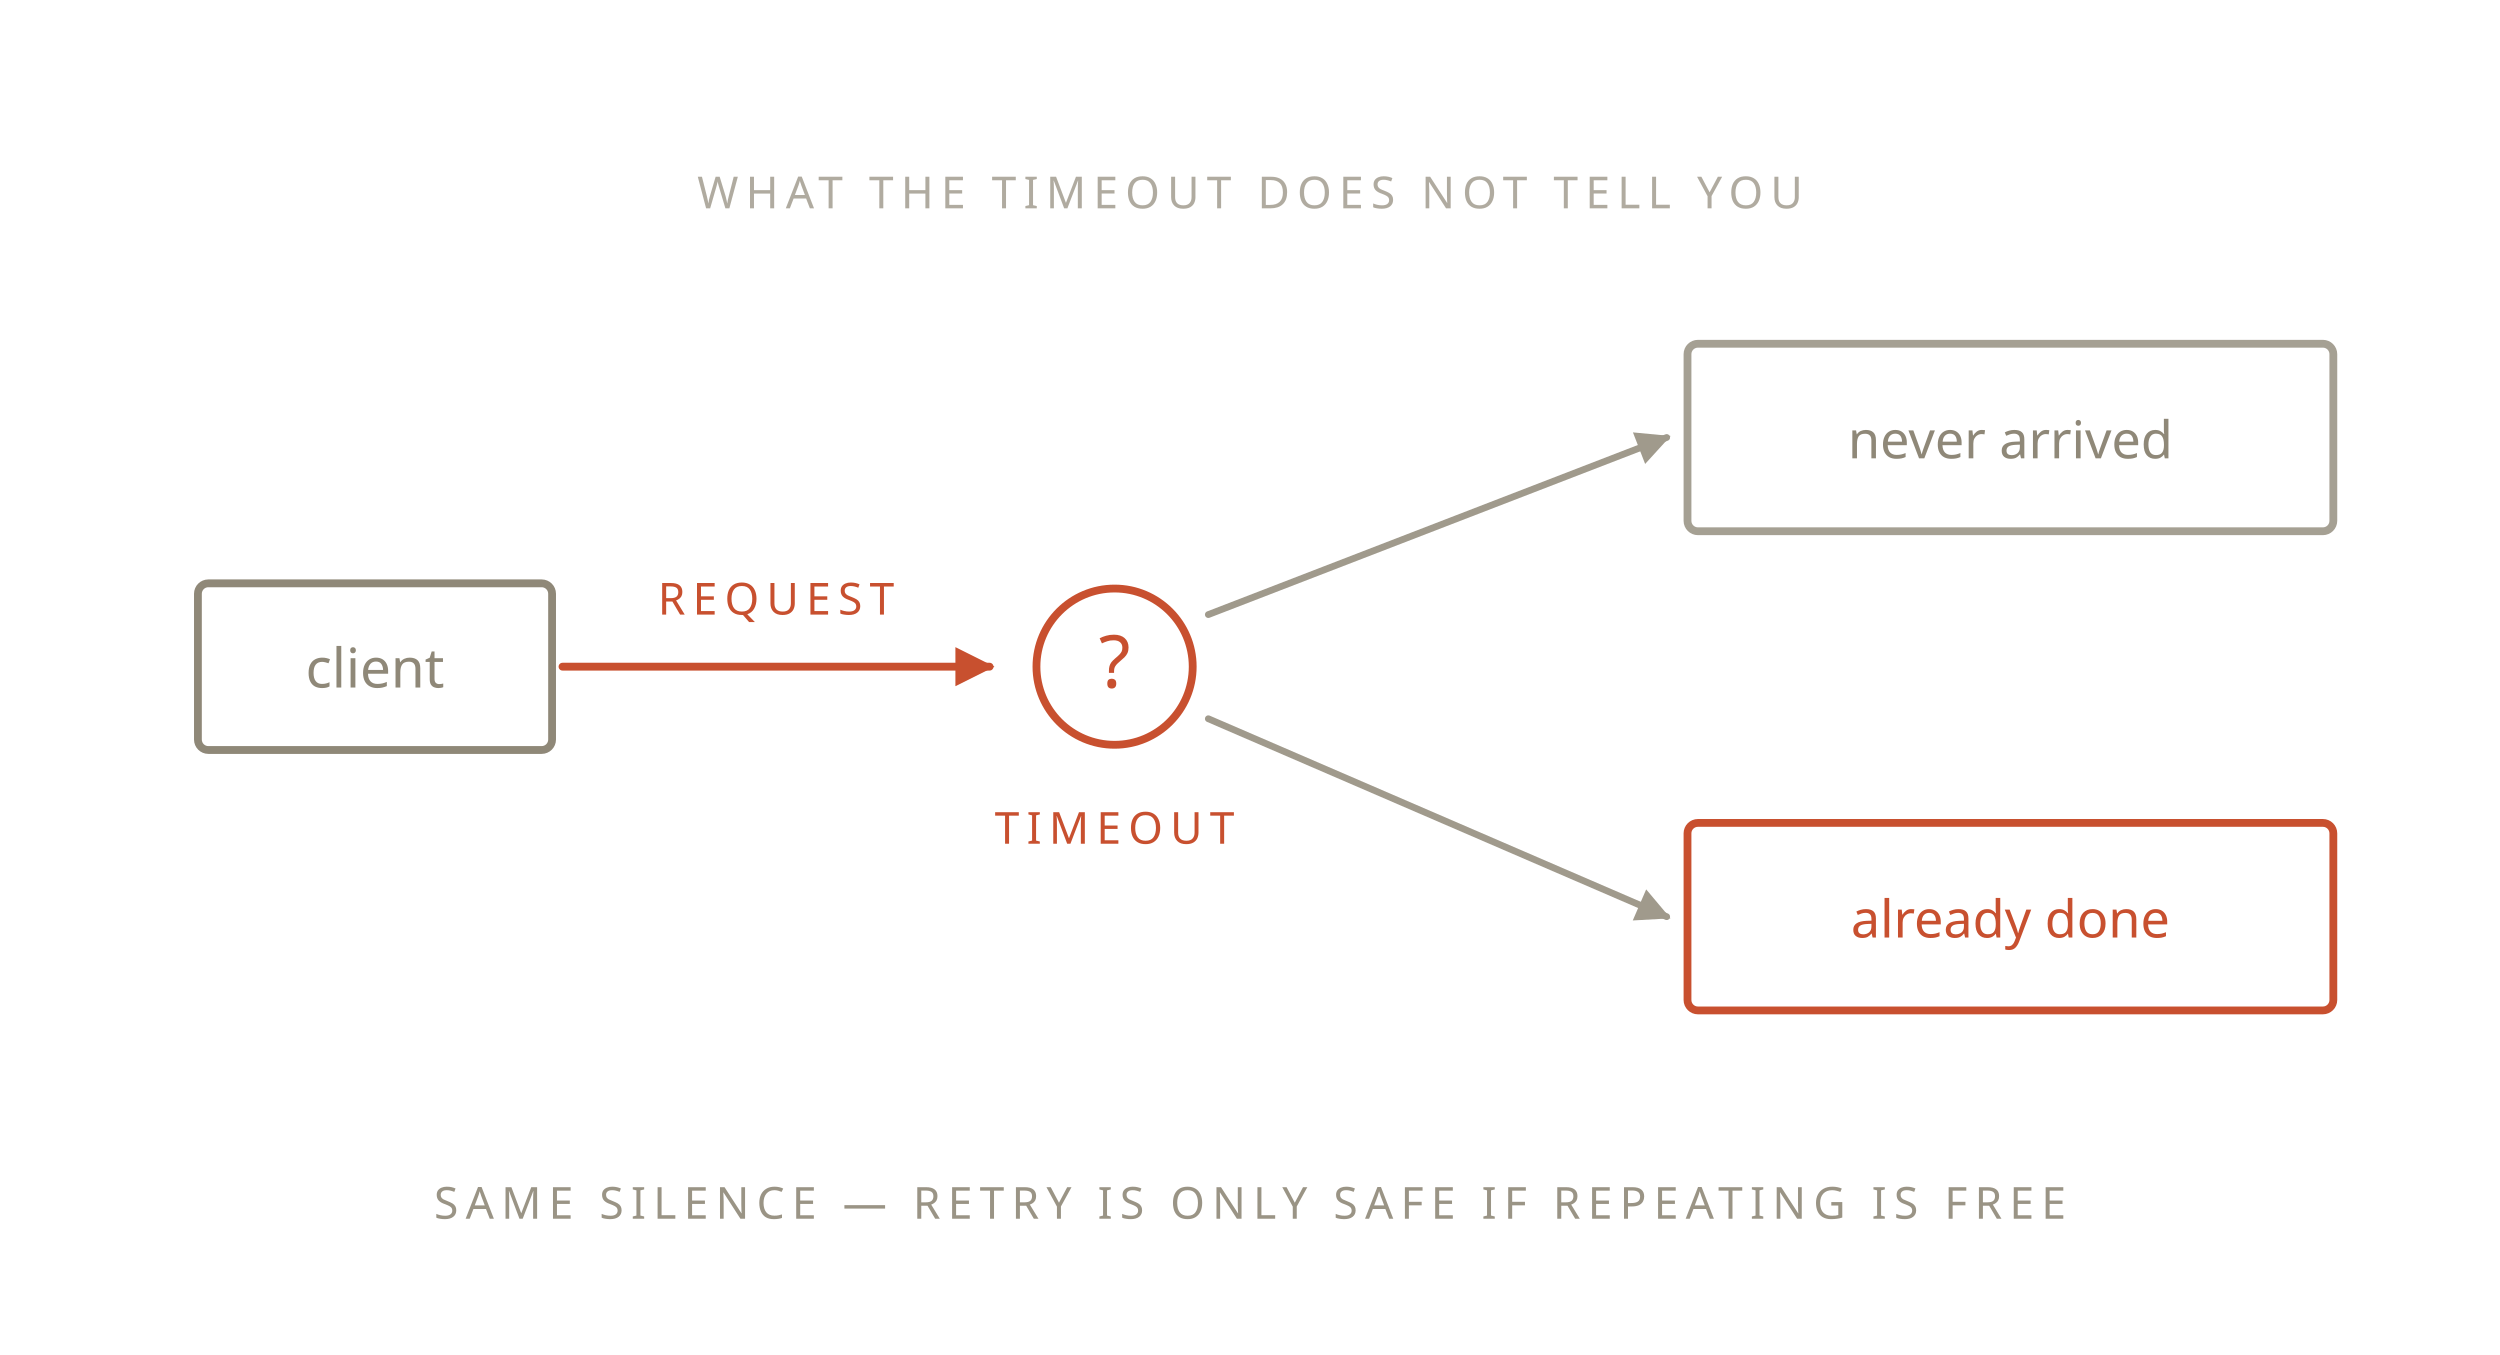
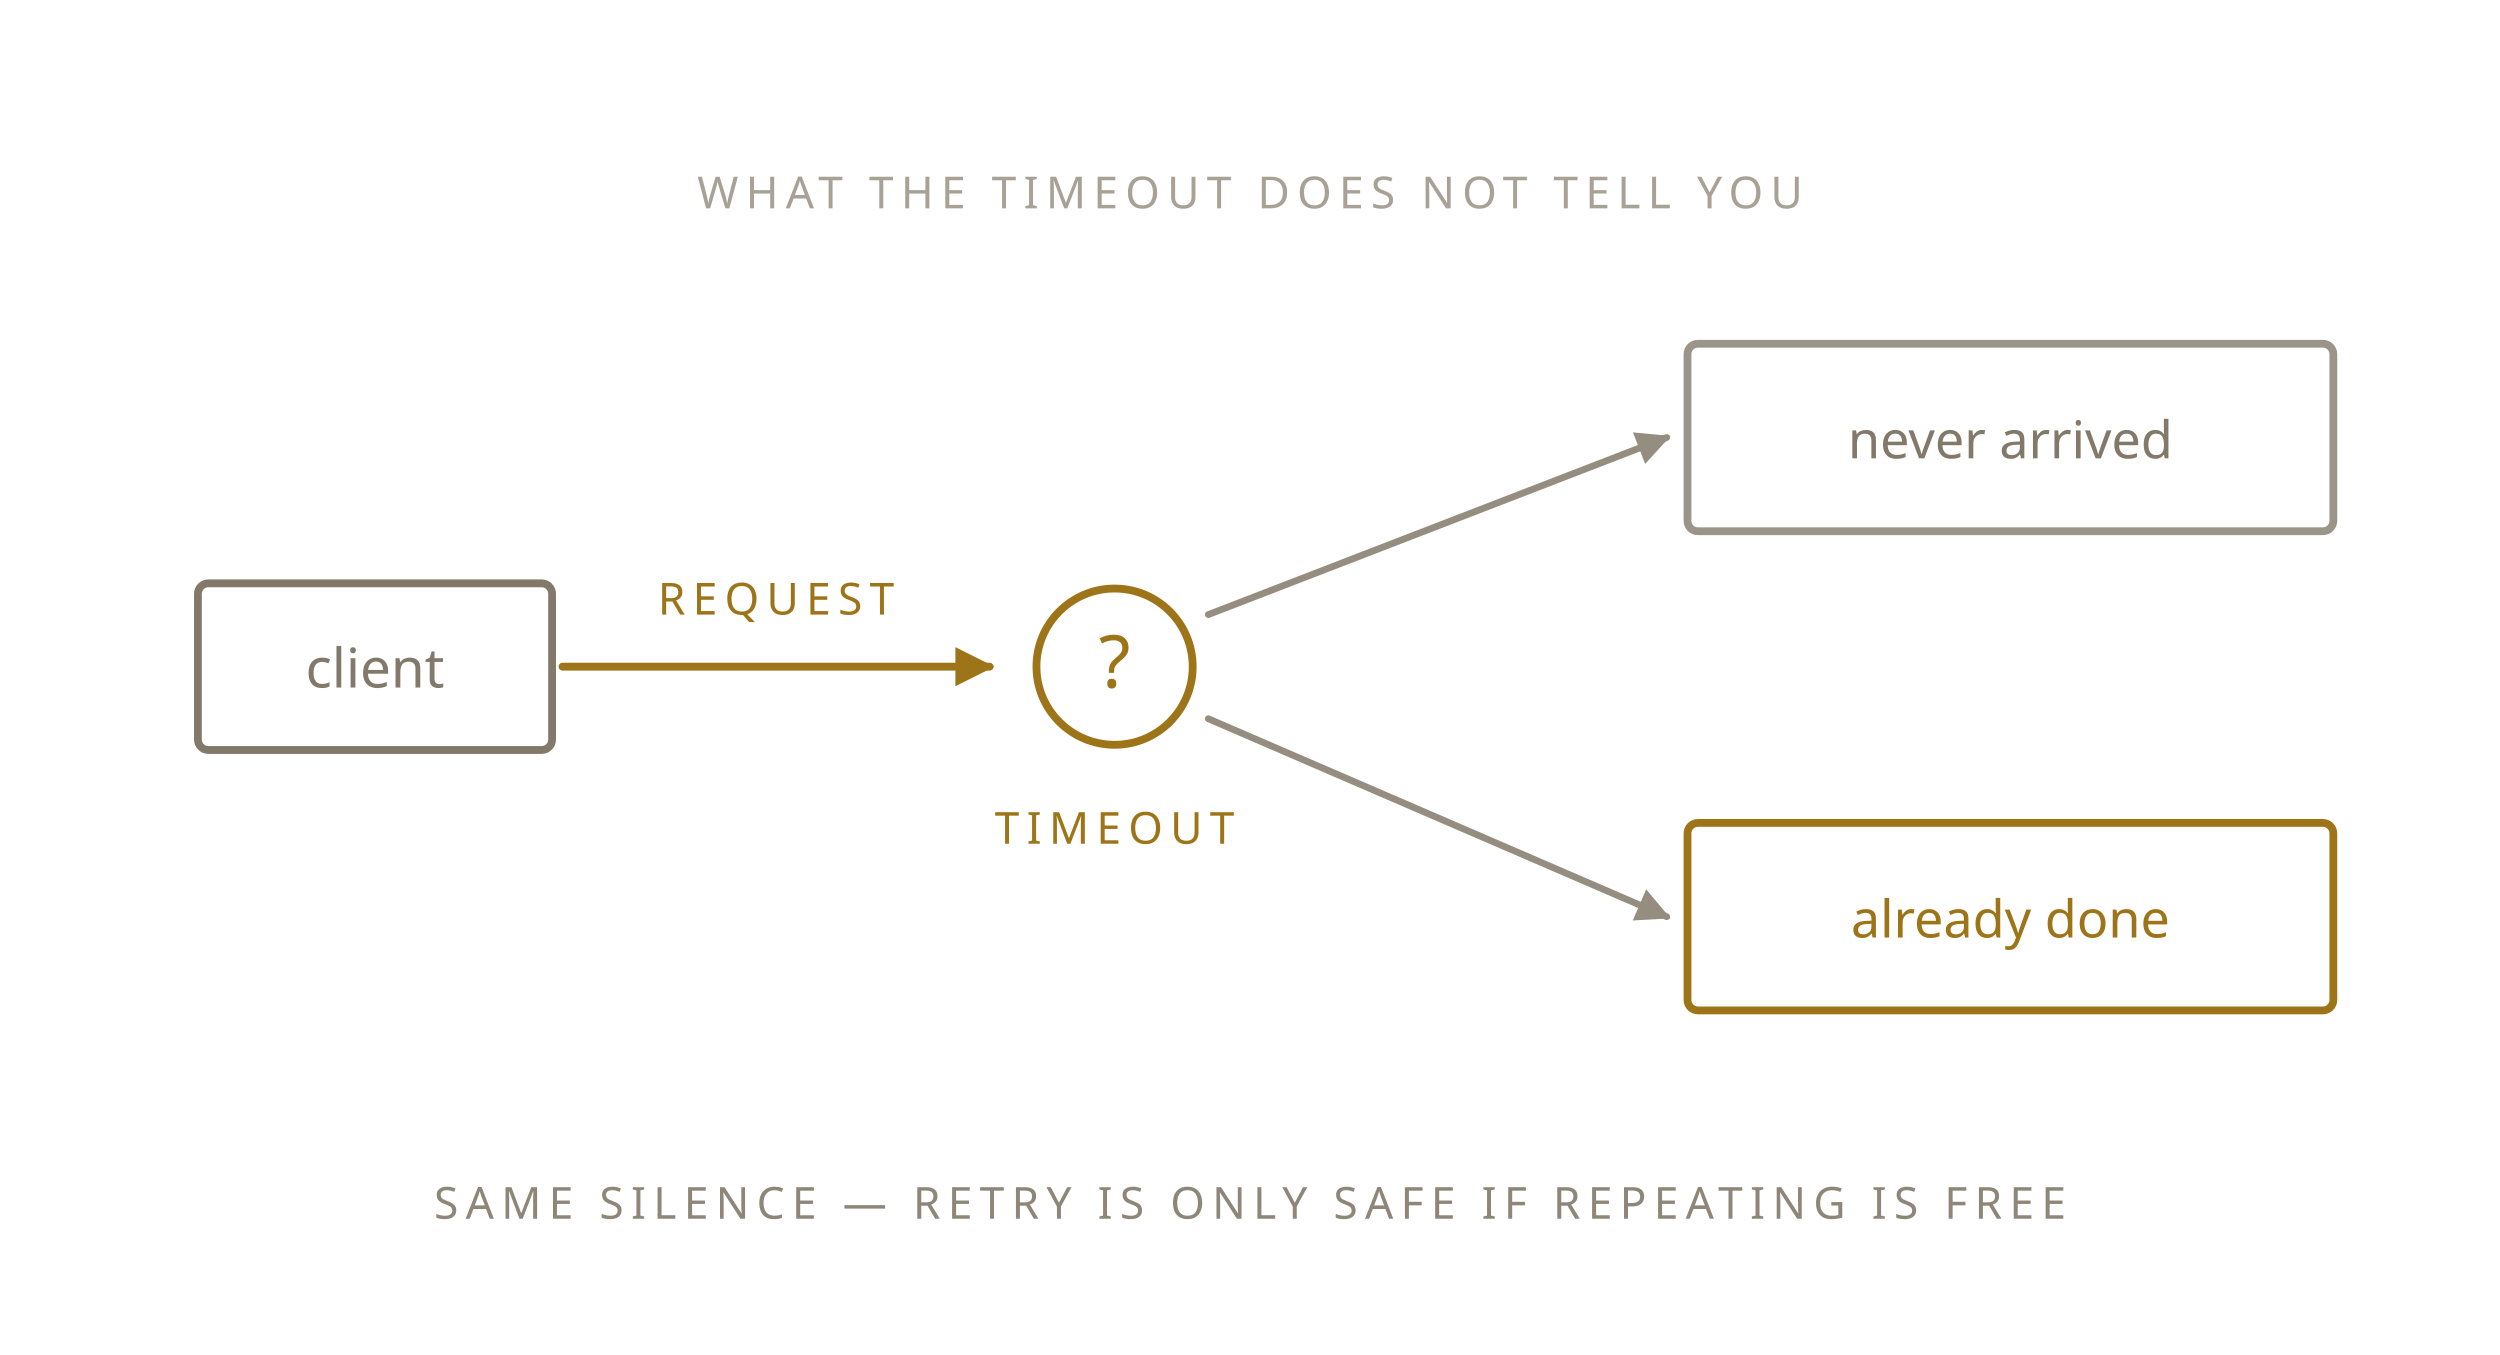
<svg xmlns="http://www.w3.org/2000/svg" viewBox="0 0 480 260" width="480" height="260" role="img">
  <defs>
    <marker id="a-ink" viewBox="0 0 8 8" refX="7" refY="4" markerWidth="5" markerHeight="5" orient="auto">
-       <path d="M0 0 L8 4 L0 8 z" fill="#8f8878" />
+       <path d="M0 0 L8 4 L0 8 z" fill="#82796a" />
    </marker>
    <marker id="a-acc" viewBox="0 0 8 8" refX="7" refY="4" markerWidth="5" markerHeight="5" orient="auto">
-       <path d="M0 0 L8 4 L0 8 z" fill="#c8502f" />
+       <path d="M0 0 L8 4 L0 8 z" fill="#9e7418" />
    </marker>
  </defs>
-   <rect x="38" y="112" width="68" height="32" rx="2" fill="none" stroke="#8f8878" stroke-width="1.5" />
-   <text x="72" y="132" fill="#8f8878" font-size="10.5" font-family="ui-sans-serif, system-ui, sans-serif" font-weight="400" text-anchor="middle">client</text>
-   <line x1="108" y1="128" x2="190" y2="128" stroke="#c8502f" stroke-width="1.5" marker-end="url(#a-acc)" stroke-linecap="round" />
-   <text x="149" y="118" fill="#c8502f" font-size="8.5" font-family="ui-sans-serif, system-ui, sans-serif" font-weight="500" text-anchor="middle" letter-spacing="1.4">REQUEST</text>
-   <circle cx="214" cy="128" r="15" fill="none" stroke="#c8502f" stroke-width="1.5" />
-   <text x="214" y="132" fill="#c8502f" font-size="14" font-family="ui-sans-serif, system-ui, sans-serif" font-weight="400" text-anchor="middle">?</text>
-   <text x="214" y="162" fill="#c8502f" font-size="8.5" font-family="ui-sans-serif, system-ui, sans-serif" font-weight="500" text-anchor="middle" letter-spacing="1.4">TIMEOUT</text>
-   <line x1="232" y1="118" x2="320" y2="84" stroke="#8f8878" stroke-width="1.3" opacity="0.85" marker-end="url(#a-ink)" stroke-linecap="round" />
-   <line x1="232" y1="138" x2="320" y2="176" stroke="#8f8878" stroke-width="1.3" opacity="0.85" marker-end="url(#a-ink)" stroke-linecap="round" />
-   <rect x="324" y="66" width="124" height="36" rx="2" fill="none" stroke="#8f8878" stroke-width="1.5" opacity="0.8" />
-   <text x="386" y="88" fill="#8f8878" font-size="10" font-family="ui-sans-serif, system-ui, sans-serif" font-weight="400" text-anchor="middle">never arrived</text>
-   <rect x="324" y="158" width="124" height="36" rx="2" fill="none" stroke="#c8502f" stroke-width="1.5" />
-   <text x="386" y="180" fill="#c8502f" font-size="10" font-family="ui-sans-serif, system-ui, sans-serif" font-weight="400" text-anchor="middle">already done</text>
-   <text x="240" y="234" fill="#8f8878" font-size="8.5" font-family="ui-sans-serif, system-ui, sans-serif" font-weight="500" text-anchor="middle" letter-spacing="1.4" opacity="0.9">SAME SILENCE — RETRY IS ONLY SAFE IF REPEATING IS FREE</text>
-   <text x="240" y="40" fill="#8f8878" font-size="8.5" font-family="ui-sans-serif, system-ui, sans-serif" font-weight="500" text-anchor="middle" letter-spacing="1.4" opacity="0.7">WHAT THE TIMEOUT DOES NOT TELL YOU</text>
+   <rect x="38" y="112" width="68" height="32" rx="2" fill="none" stroke="#82796a" stroke-width="1.5" />
+   <text x="72" y="132" fill="#82796a" font-size="10.5" font-family="ui-sans-serif, system-ui, sans-serif" font-weight="400" text-anchor="middle">client</text>
+   <line x1="108" y1="128" x2="190" y2="128" stroke="#9e7418" stroke-width="1.5" marker-end="url(#a-acc)" stroke-linecap="round" />
+   <text x="149" y="118" fill="#9e7418" font-size="8.5" font-family="ui-sans-serif, system-ui, sans-serif" font-weight="500" text-anchor="middle" letter-spacing="1.4">REQUEST</text>
+   <circle cx="214" cy="128" r="15" fill="none" stroke="#9e7418" stroke-width="1.5" />
+   <text x="214" y="132" fill="#9e7418" font-size="14" font-family="ui-sans-serif, system-ui, sans-serif" font-weight="400" text-anchor="middle">?</text>
+   <text x="214" y="162" fill="#9e7418" font-size="8.5" font-family="ui-sans-serif, system-ui, sans-serif" font-weight="500" text-anchor="middle" letter-spacing="1.4">TIMEOUT</text>
+   <line x1="232" y1="118" x2="320" y2="84" stroke="#82796a" stroke-width="1.3" opacity="0.85" marker-end="url(#a-ink)" stroke-linecap="round" />
+   <line x1="232" y1="138" x2="320" y2="176" stroke="#82796a" stroke-width="1.3" opacity="0.85" marker-end="url(#a-ink)" stroke-linecap="round" />
+   <rect x="324" y="66" width="124" height="36" rx="2" fill="none" stroke="#82796a" stroke-width="1.5" opacity="0.8" />
+   <text x="386" y="88" fill="#82796a" font-size="10" font-family="ui-sans-serif, system-ui, sans-serif" font-weight="400" text-anchor="middle">never arrived</text>
+   <rect x="324" y="158" width="124" height="36" rx="2" fill="none" stroke="#9e7418" stroke-width="1.5" />
+   <text x="386" y="180" fill="#9e7418" font-size="10" font-family="ui-sans-serif, system-ui, sans-serif" font-weight="400" text-anchor="middle">already done</text>
+   <text x="240" y="234" fill="#82796a" font-size="8.5" font-family="ui-sans-serif, system-ui, sans-serif" font-weight="500" text-anchor="middle" letter-spacing="1.4" opacity="0.9">SAME SILENCE — RETRY IS ONLY SAFE IF REPEATING IS FREE</text>
+   <text x="240" y="40" fill="#82796a" font-size="8.5" font-family="ui-sans-serif, system-ui, sans-serif" font-weight="500" text-anchor="middle" letter-spacing="1.4" opacity="0.7">WHAT THE TIMEOUT DOES NOT TELL YOU</text>
</svg>
